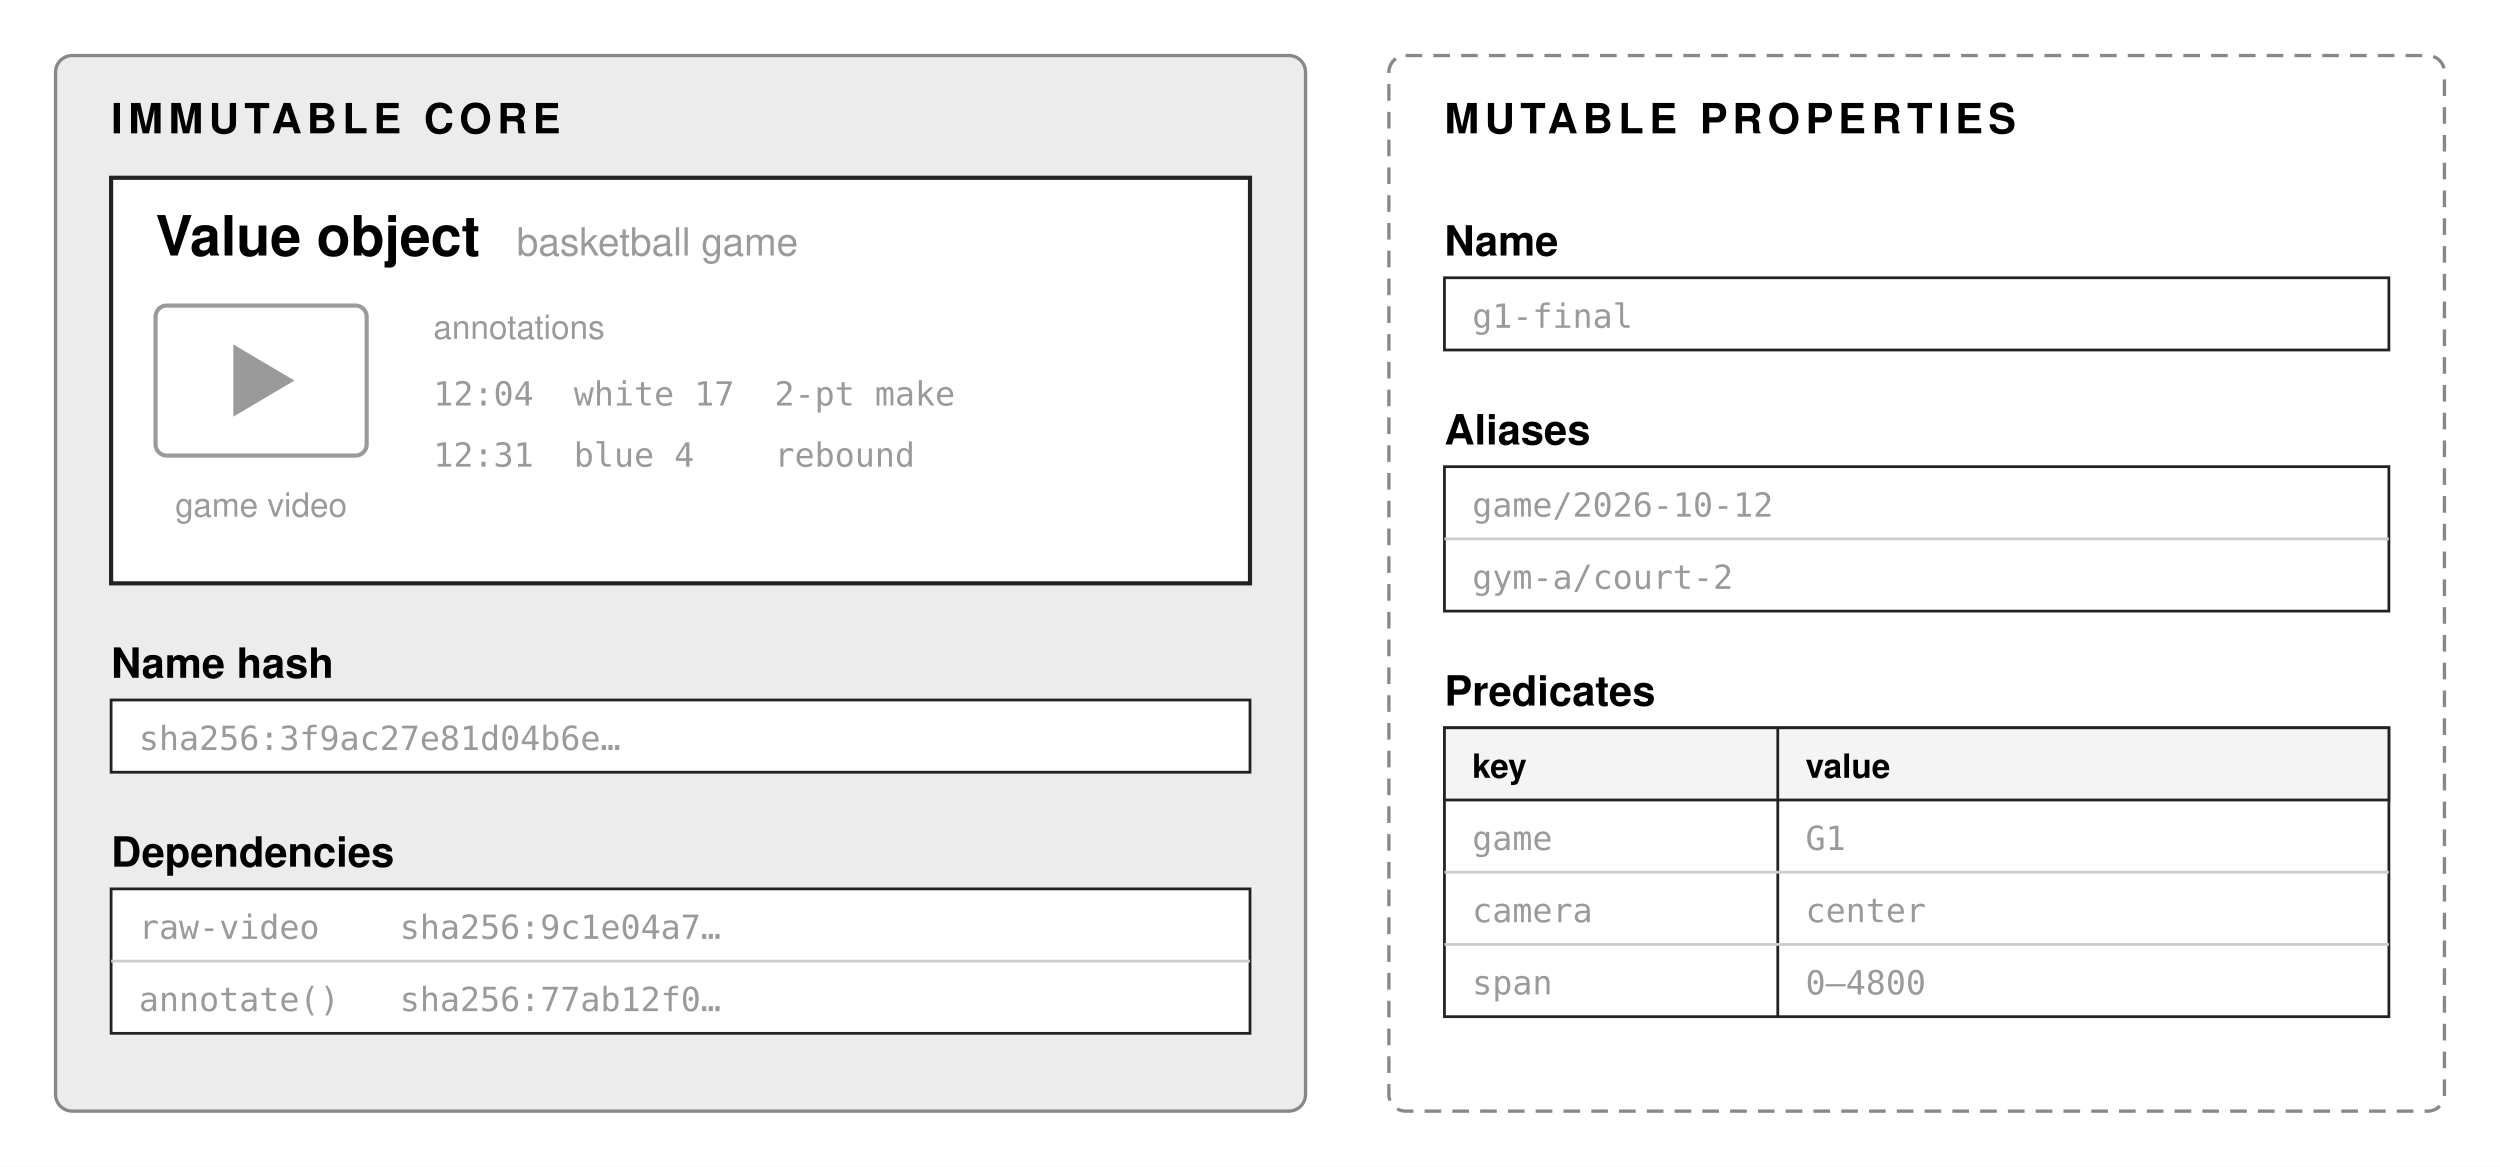
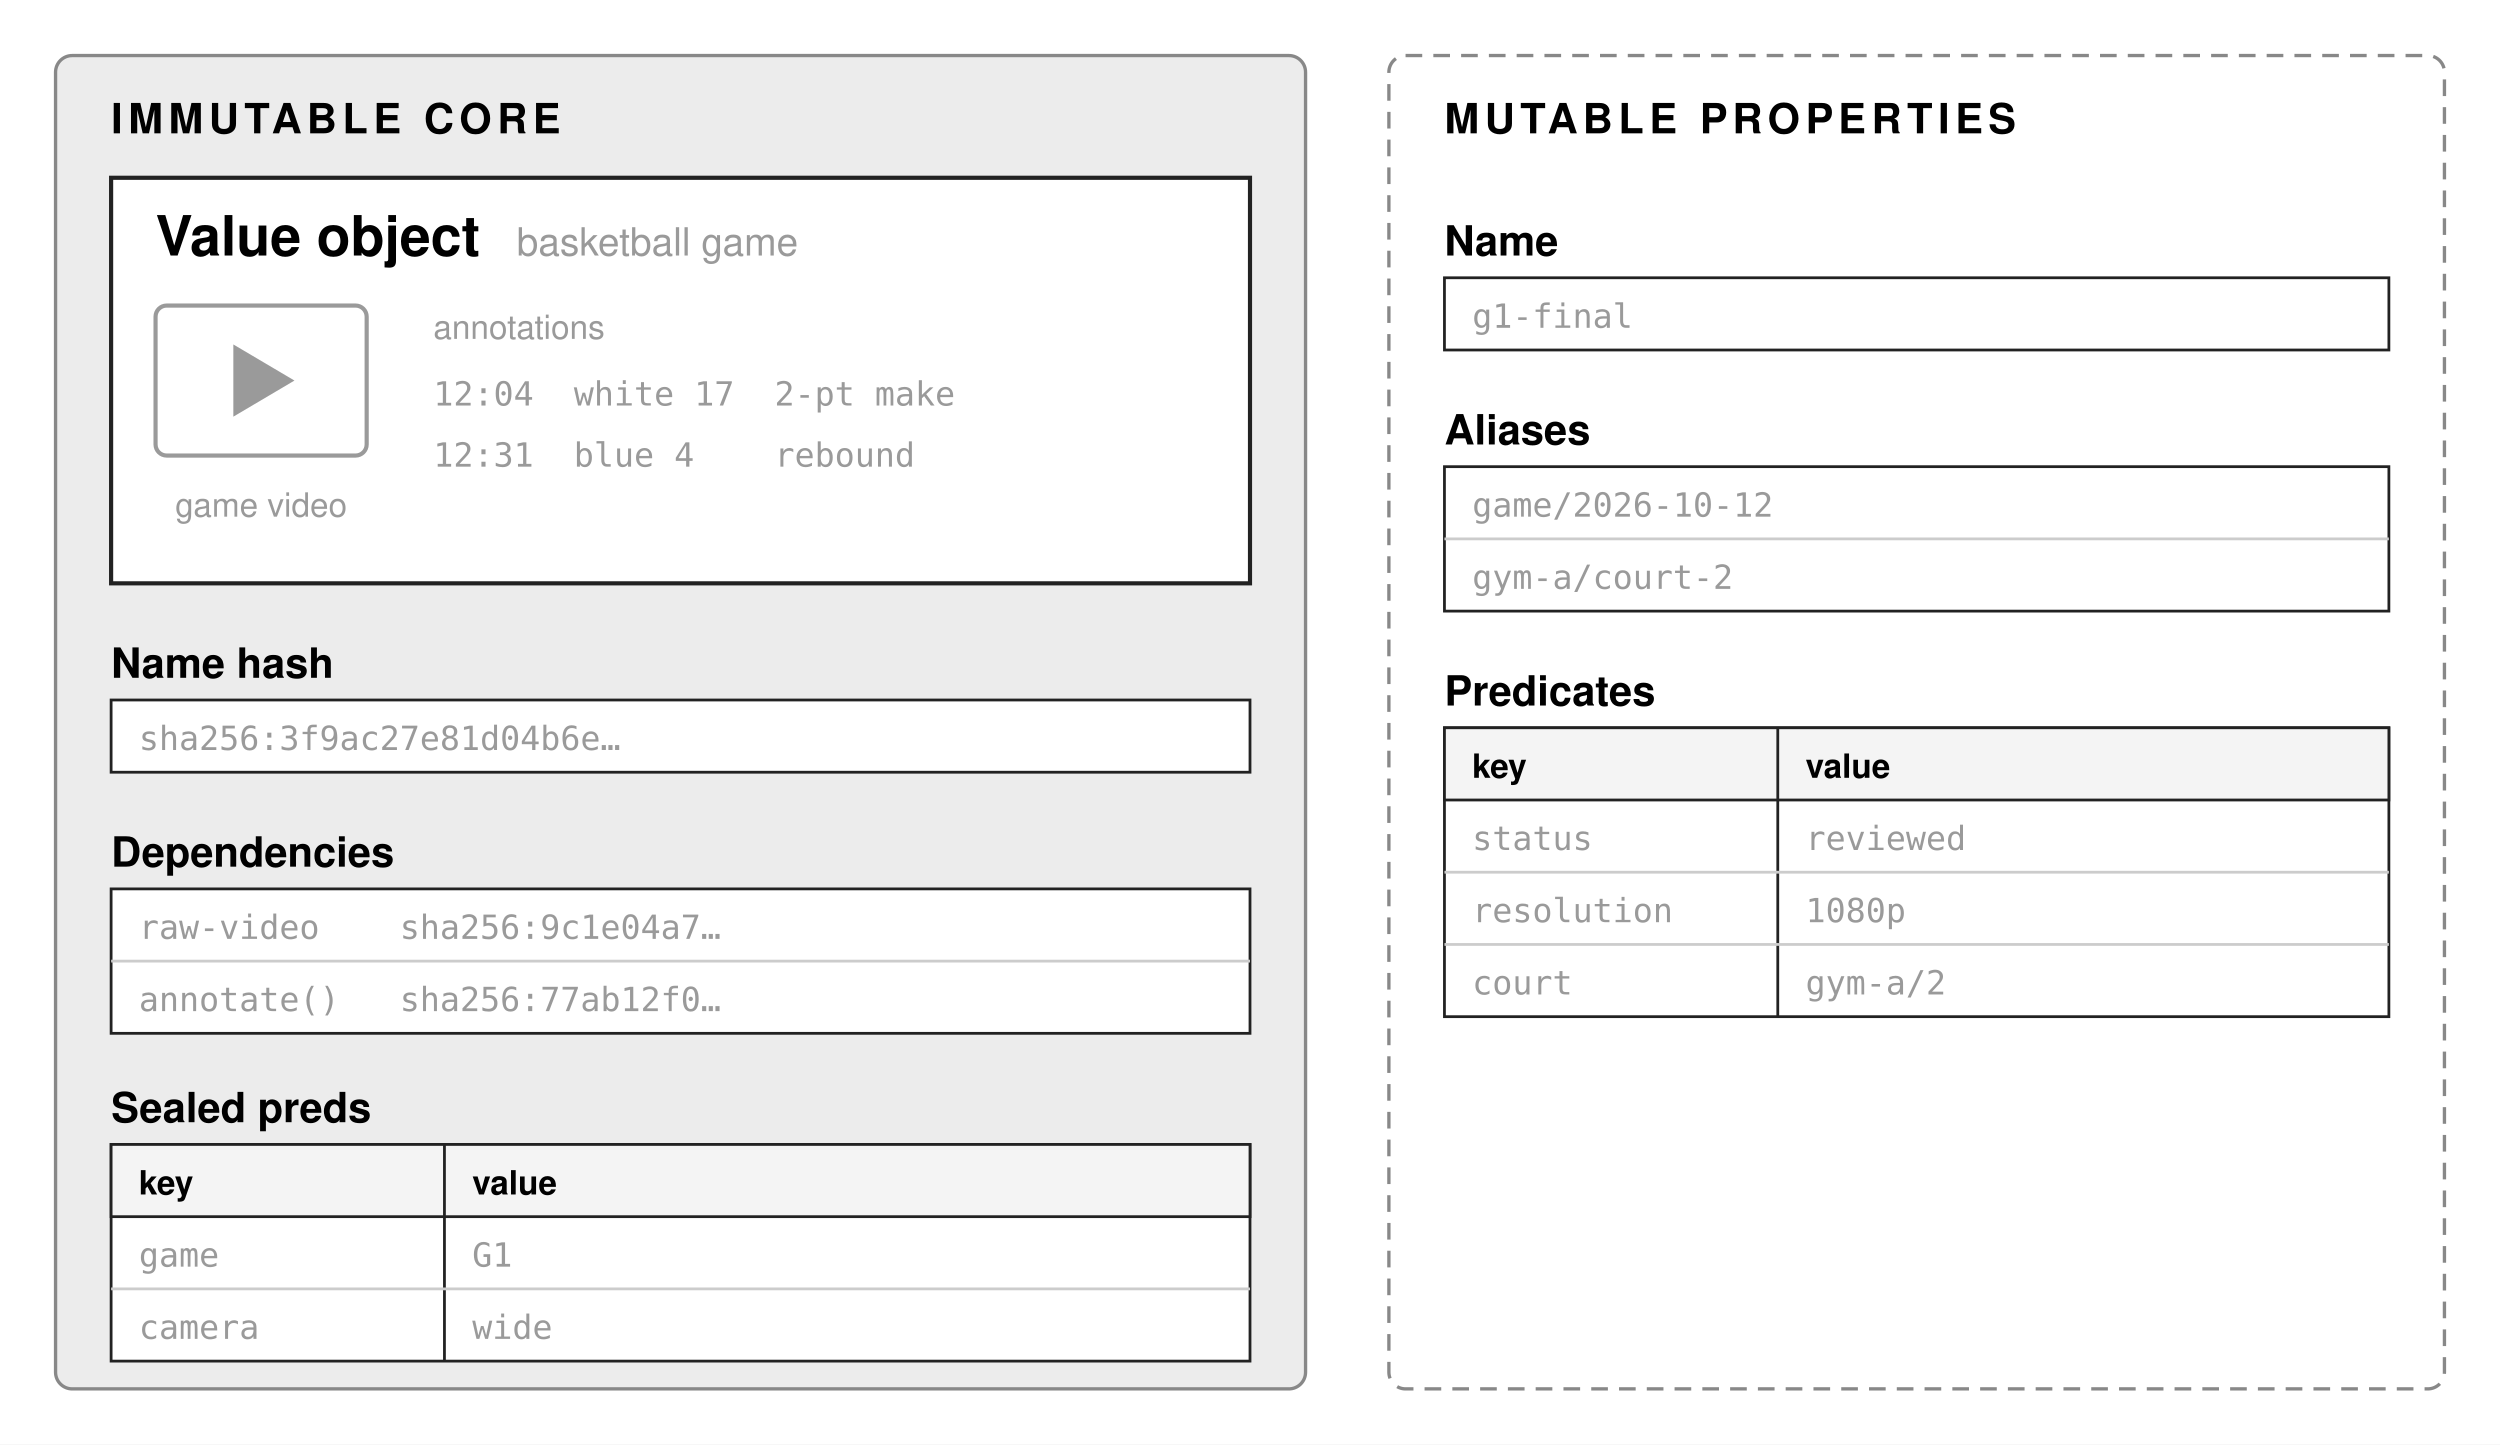
- <svg xmlns="http://www.w3.org/2000/svg" xml:space="preserve" viewBox="0 0 900 420" width="900" height="420" font-family="'Helvetica Neue', Helvetica, Arial, sans-serif">
-   <rect width="900" height="420" fill="#ffffff" />
-   <rect x="20" y="20" width="450" height="380" rx="6" fill="#ececec" stroke="#888" stroke-width="1.2" />
+ <svg xmlns="http://www.w3.org/2000/svg" xml:space="preserve" viewBox="0 0 900 520" width="900" height="520" font-family="'Helvetica Neue', Helvetica, Arial, sans-serif">
+   <rect width="900" height="520" fill="#ffffff" />
+   <rect x="20" y="20" width="450" height="480" rx="6" fill="#ececec" stroke="#888" stroke-width="1.2" />
  <text x="40" y="48" font-size="15" fill="#000" font-weight="bold" letter-spacing="2">IMMUTABLE CORE</text>
  <rect x="40" y="64" width="410" height="146" fill="#fff" stroke="#222" stroke-width="1.5" />
  <text x="56" y="92" font-size="20" fill="#000" font-weight="bold">Value object</text>
  <text x="186" y="92" font-size="14" fill="#9a9a9a">basketball game</text>
  <rect x="56" y="110" width="76" height="54" rx="4" fill="none" stroke="#9a9a9a" stroke-width="1.5" />
  <path d="M84,124 L84,150 L106,137 Z" fill="#9a9a9a" />
  <text x="94" y="186" font-size="12" fill="#9a9a9a" text-anchor="middle">game video</text>
  <text x="156" y="122" font-size="12" fill="#9a9a9a">annotations</text>
  <g font-size="12" fill="#9a9a9a" font-family="Menlo, monospace">
    <text x="156" y="146">12:04  white 17  2-pt make</text>
    <text x="156" y="168">12:31  blue 4    rebound</text>
  </g>
  <text x="40" y="244" font-size="15" fill="#000" font-weight="bold">Name hash</text>
  <rect x="40" y="252" width="410" height="26" fill="#fff" stroke="#222" stroke-width="1" />
  <text x="50" y="270" font-size="12" fill="#9a9a9a" font-family="Menlo, monospace">sha256:3f9ac27e81d04b6e…</text>
  <text x="40" y="312" font-size="15" fill="#000" font-weight="bold">Dependencies</text>
  <rect x="40" y="320" width="410" height="52" fill="#fff" stroke="#222" stroke-width="1" />
  <line x1="40" y1="346" x2="450" y2="346" stroke="#ccc" />
  <g font-size="12" fill="#9a9a9a" font-family="Menlo, monospace">
    <text x="50" y="338">raw-video    sha256:9c1e04a7…</text>
    <text x="50" y="364">annotate()   sha256:77ab12f0…</text>
  </g>
-   <rect x="500" y="20" width="380" height="380" rx="6" fill="#fff" stroke="#888" stroke-width="1.2" stroke-dasharray="6 4" />
+   <text x="40" y="404" font-size="15" fill="#000" font-weight="bold">Sealed preds</text>
+   <rect x="40" y="412" width="410" height="78" fill="#fff" stroke="#222" stroke-width="1" />
+   <rect x="40" y="412" width="410" height="26" fill="#f4f4f4" stroke="#222" stroke-width="1" />
+   <line x1="160" y1="412" x2="160" y2="490" stroke="#222" stroke-width="1" />
+   <line x1="40" y1="464" x2="450" y2="464" stroke="#ccc" />
+   <text x="50" y="430" font-size="12" fill="#000" font-weight="bold">key</text>
+   <text x="170" y="430" font-size="12" fill="#000" font-weight="bold">value</text>
+   <g font-size="12" fill="#9a9a9a" font-family="Menlo, monospace">
+     <text x="50" y="456">game</text>
+     <text x="170" y="456">G1</text>
+     <text x="50" y="482">camera</text>
+     <text x="170" y="482">wide</text>
+   </g>
+   <rect x="500" y="20" width="380" height="480" rx="6" fill="#fff" stroke="#888" stroke-width="1.2" stroke-dasharray="6 4" />
  <text x="520" y="48" font-size="15" fill="#000" font-weight="bold" letter-spacing="2">MUTABLE PROPERTIES</text>
  <text x="520" y="92" font-size="15" fill="#000" font-weight="bold">Name</text>
  <rect x="520" y="100" width="340" height="26" fill="#fff" stroke="#222" stroke-width="1" />
  <text x="530" y="118" font-size="12" fill="#9a9a9a" font-family="Menlo, monospace">g1-final</text>
  <text x="520" y="160" font-size="15" fill="#000" font-weight="bold">Aliases</text>
  <rect x="520" y="168" width="340" height="52" fill="#fff" stroke="#222" stroke-width="1" />
  <line x1="520" y1="194" x2="860" y2="194" stroke="#ccc" />
  <g font-size="12" fill="#9a9a9a" font-family="Menlo, monospace">
    <text x="530" y="186">game/2026-10-12</text>
    <text x="530" y="212">gym-a/court-2</text>
  </g>
  <text x="520" y="254" font-size="15" fill="#000" font-weight="bold">Predicates</text>
  <rect x="520" y="262" width="340" height="104" fill="#fff" stroke="#222" stroke-width="1" />
  <rect x="520" y="262" width="340" height="26" fill="#f4f4f4" stroke="#222" stroke-width="1" />
  <line x1="640" y1="262" x2="640" y2="366" stroke="#222" stroke-width="1" />
  <line x1="520" y1="314" x2="860" y2="314" stroke="#ccc" />
  <line x1="520" y1="340" x2="860" y2="340" stroke="#ccc" />
  <text x="530" y="280" font-size="12" fill="#000" font-weight="bold">key</text>
  <text x="650" y="280" font-size="12" fill="#000" font-weight="bold">value</text>
  <g font-size="12" fill="#9a9a9a" font-family="Menlo, monospace">
-     <text x="530" y="306">game</text>
-     <text x="650" y="306">G1</text>
-     <text x="530" y="332">camera</text>
-     <text x="650" y="332">center</text>
-     <text x="530" y="358">span</text>
-     <text x="650" y="358">0–4800</text>
+     <text x="530" y="306">status</text>
+     <text x="650" y="306">reviewed</text>
+     <text x="530" y="332">resolution</text>
+     <text x="650" y="332">1080p</text>
+     <text x="530" y="358">court</text>
+     <text x="650" y="358">gym-a/2</text>
  </g>
</svg>
